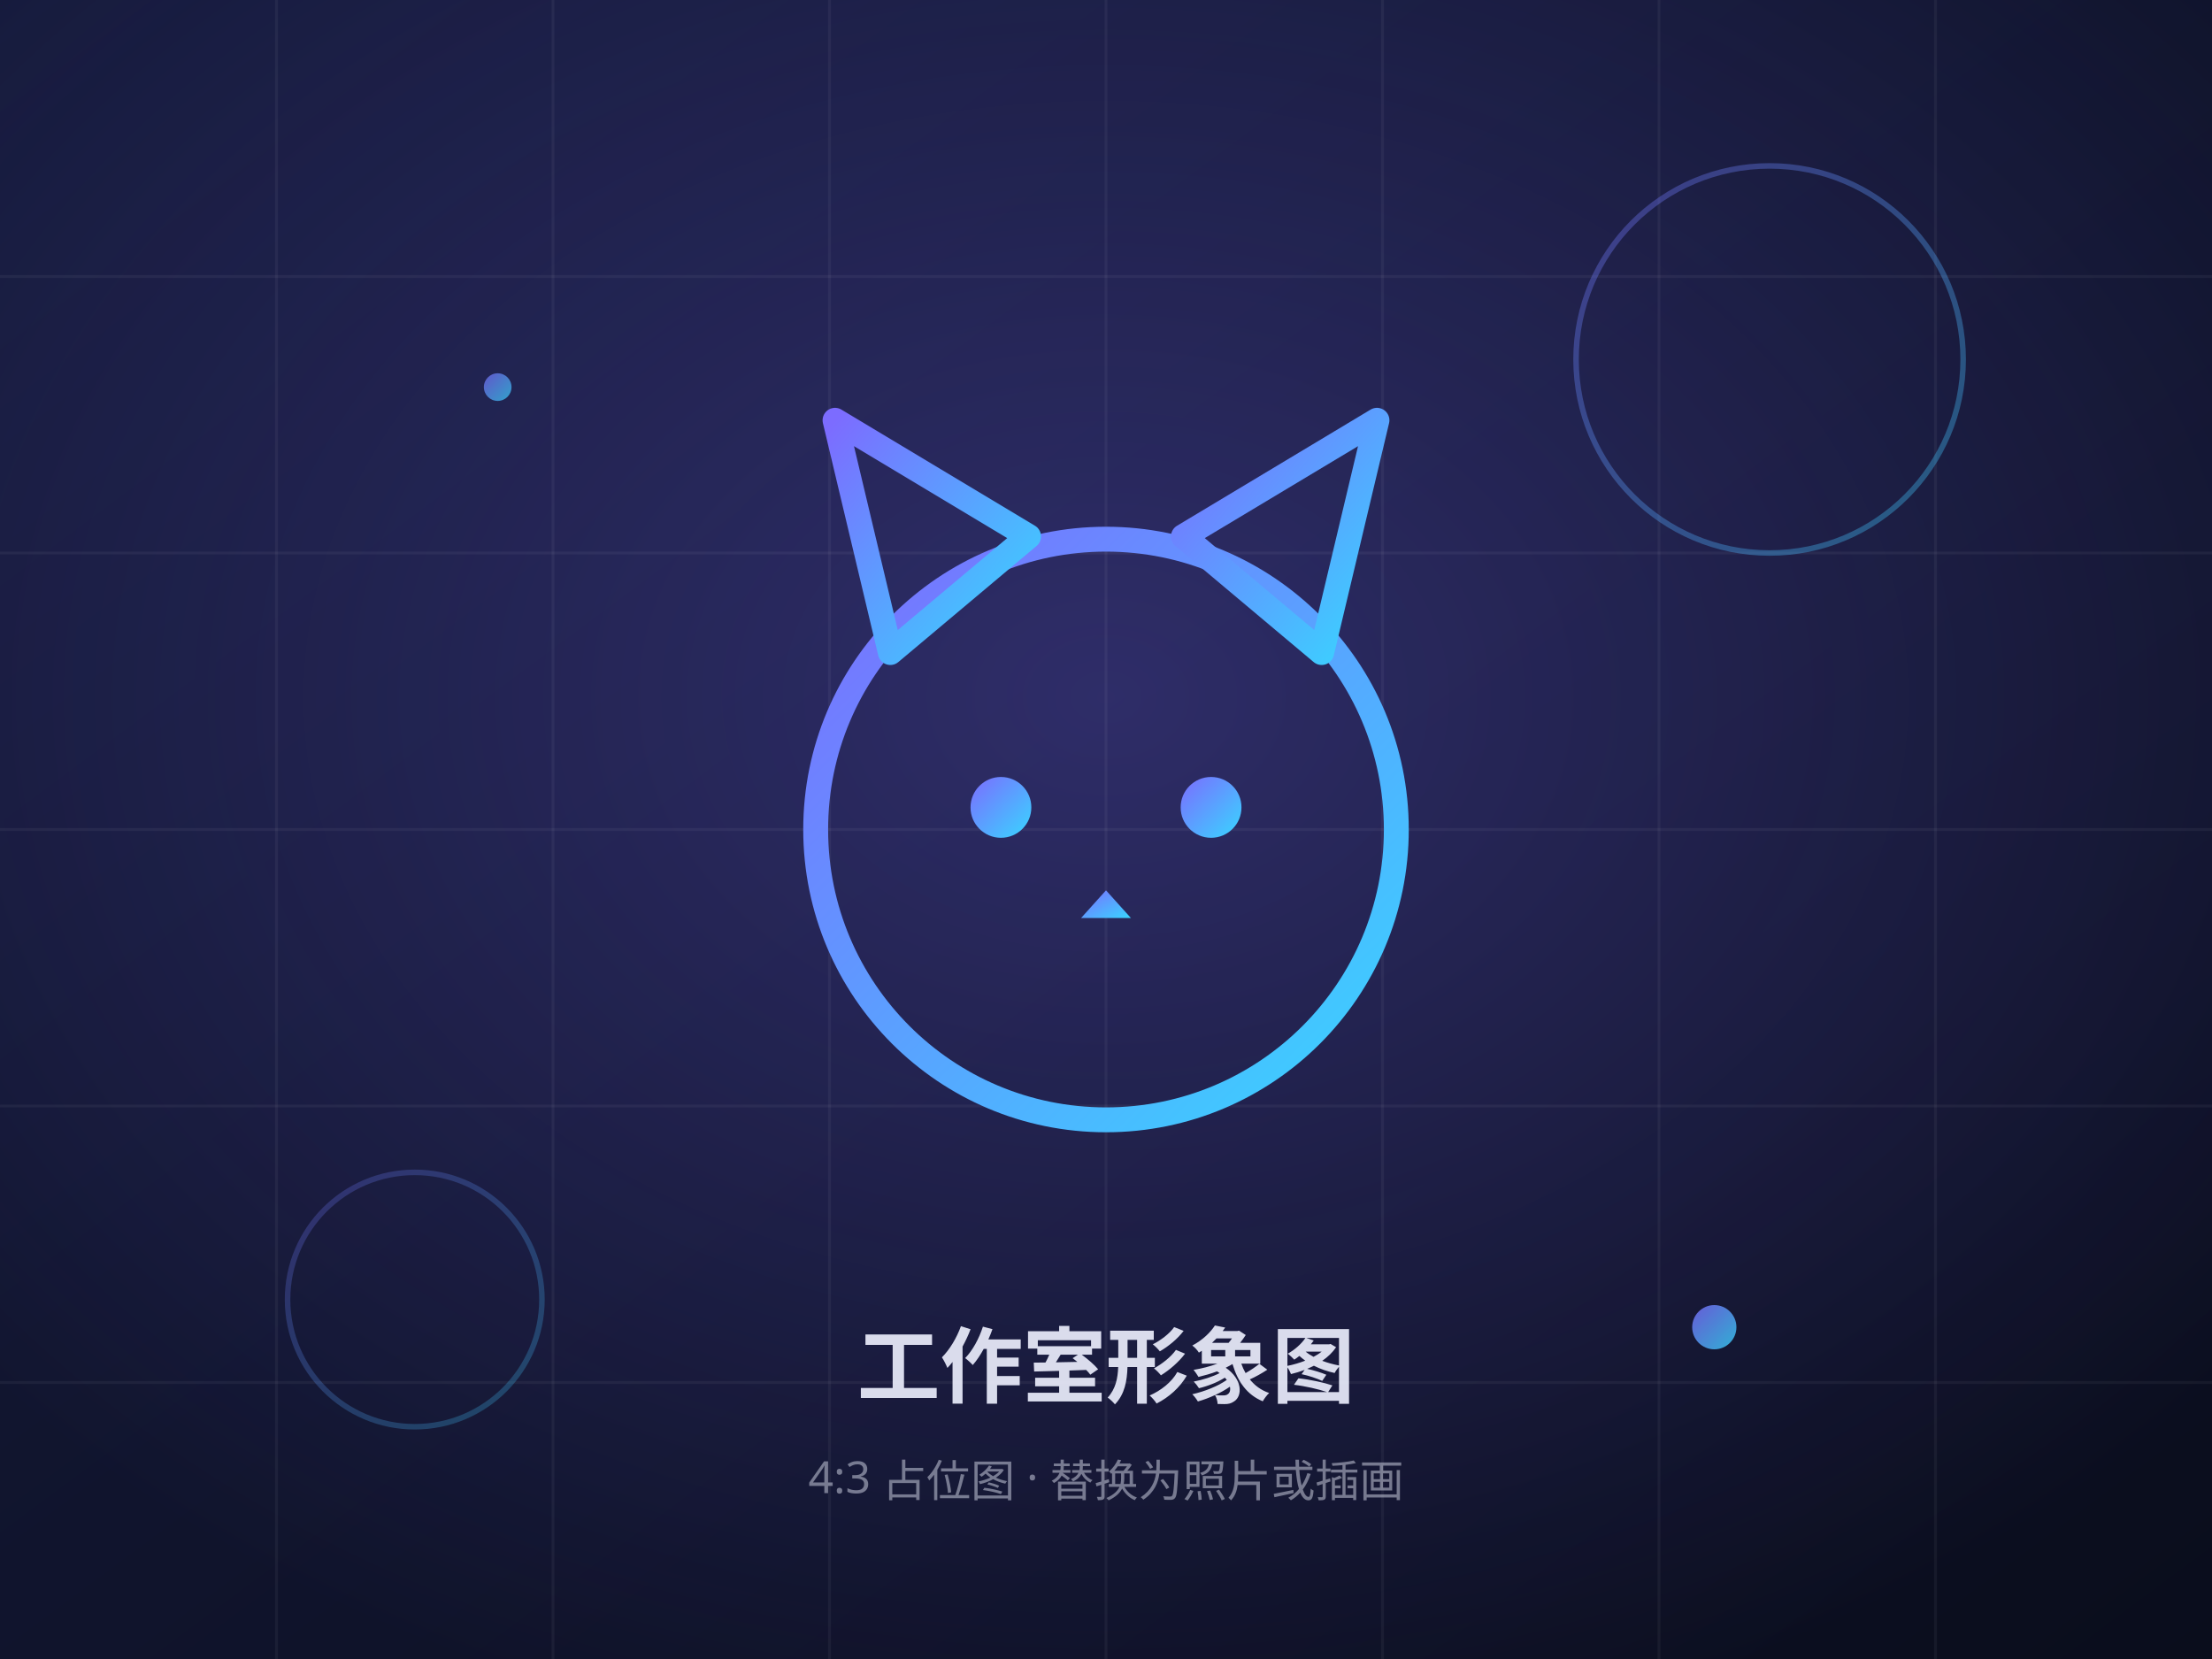
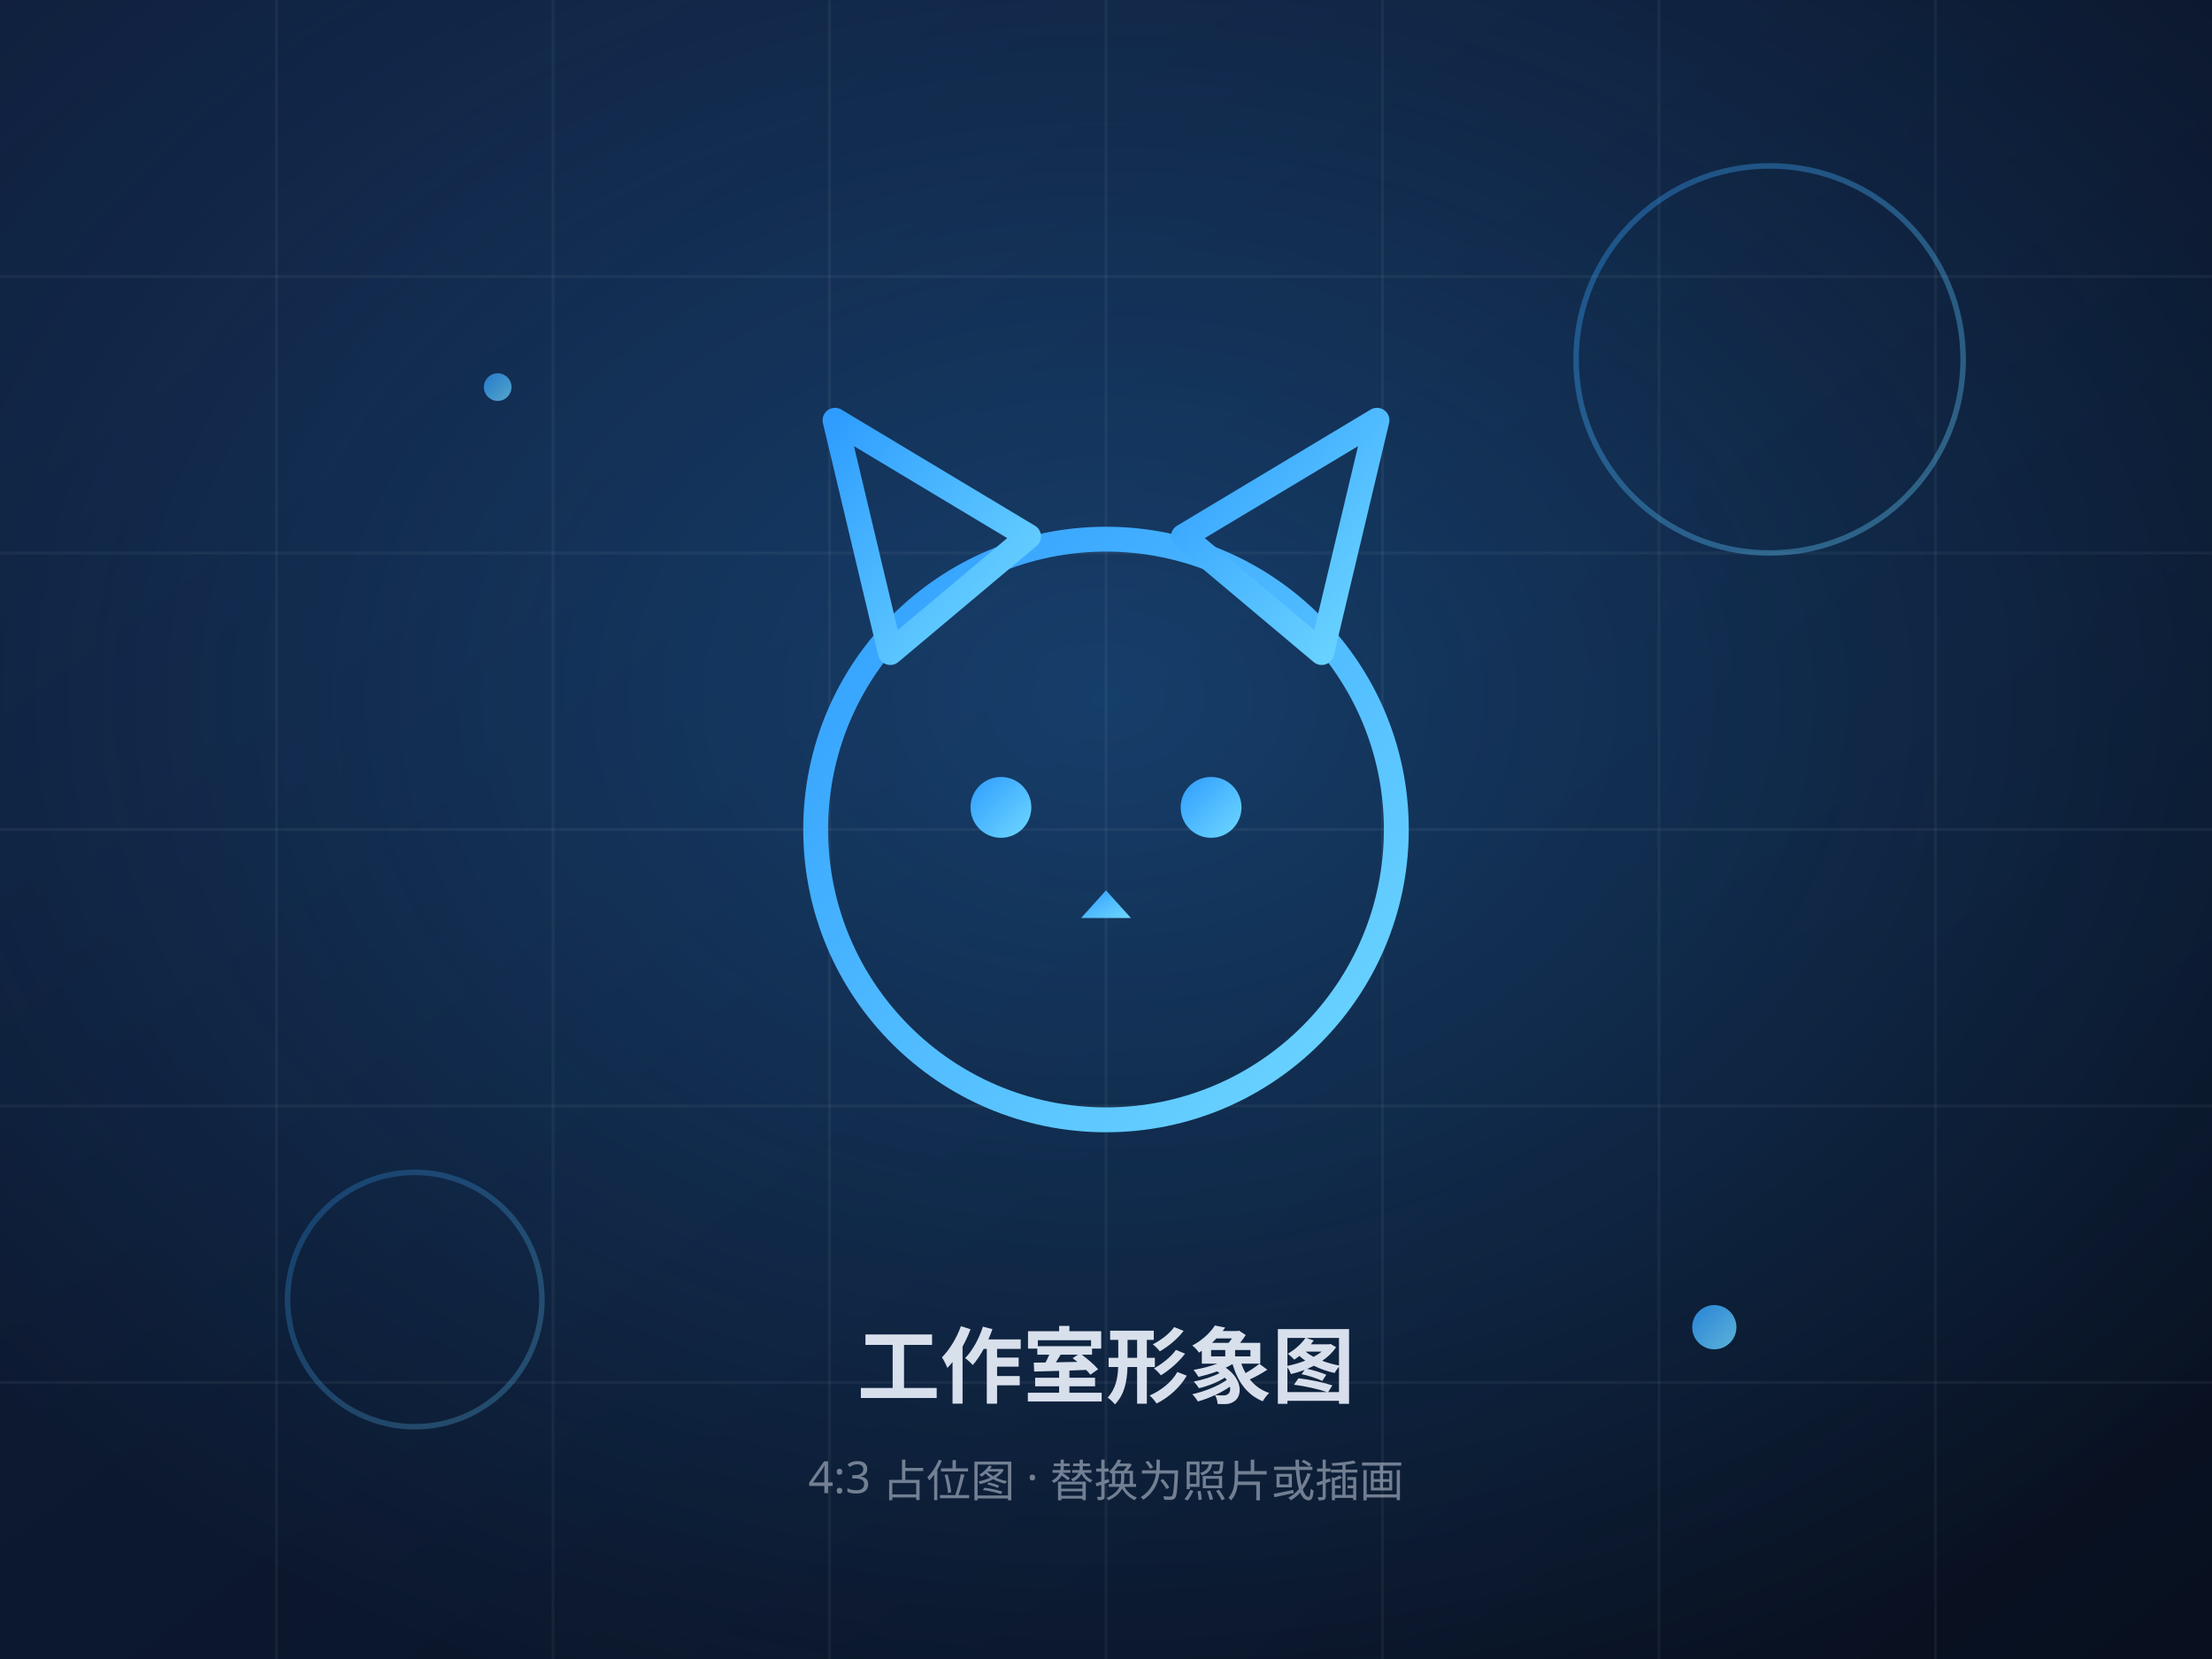
<svg xmlns="http://www.w3.org/2000/svg" viewBox="0 0 800 600">
  <defs>
    <linearGradient id="bg" x1="0" y1="0" x2="1" y2="1">
-       <stop offset="0" stop-color="#161b3d" />
-       <stop offset="1" stop-color="#0a0d1c" />
+       <stop offset="0" stop-color="#10203e" />
+       <stop offset="1" stop-color="#08101f" />
    </linearGradient>
    <linearGradient id="acc" x1="0" y1="0" x2="1" y2="1">
-       <stop offset="0" stop-color="#7c6cff" />
-       <stop offset="1" stop-color="#38d6ff" />
+       <stop offset="0" stop-color="#2f9dff" />
+       <stop offset="1" stop-color="#6fd8ff" />
    </linearGradient>
    <radialGradient id="halo" cx=".5" cy=".42" r=".65">
-       <stop offset="0" stop-color="#7c6cff" stop-opacity=".28" />
-       <stop offset="1" stop-color="#7c6cff" stop-opacity="0" />
+       <stop offset="0" stop-color="#2f9dff" stop-opacity=".28" />
+       <stop offset="1" stop-color="#2f9dff" stop-opacity="0" />
    </radialGradient>
  </defs>
  <rect width="800" height="600" fill="url(#bg)" />
  <rect width="800" height="600" fill="url(#halo)" />
  <g stroke="rgba(255,255,255,.05)" stroke-width="1">
    <path d="M0 100h800M0 200h800M0 300h800M0 400h800M0 500h800" />
    <path d="M100 0v600M200 0v600M300 0v600M400 0v600M500 0v600M600 0v600M700 0v600" />
  </g>
  <circle cx="640" cy="130" r="70" fill="none" stroke="url(#acc)" stroke-opacity=".35" stroke-width="2" />
  <circle cx="150" cy="470" r="46" fill="none" stroke="url(#acc)" stroke-opacity=".25" stroke-width="2" />
  <circle cx="620" cy="480" r="8" fill="url(#acc)" opacity=".8" />
  <circle cx="180" cy="140" r="5" fill="url(#acc)" opacity=".7" />
  <g fill="none" stroke="url(#acc)" stroke-width="9" stroke-linecap="round" stroke-linejoin="round">
    <circle cx="400" cy="300" r="105" />
    <path d="M322 236 302 152l70 42z" />
    <path d="M478 236 498 152l-70 42z" />
  </g>
  <g fill="url(#acc)">
    <circle cx="362" cy="292" r="11" />
    <circle cx="438" cy="292" r="11" />
  </g>
  <path d="M400 322l-9 10h18z" fill="url(#acc)" />
-   <text x="400" y="505" text-anchor="middle" font-family="'PingFang SC','Microsoft YaHei',sans-serif" font-size="30" font-weight="700" fill="#eef1ff" opacity=".9">工作室形象图</text>
-   <text x="400" y="540" text-anchor="middle" font-family="'PingFang SC','Microsoft YaHei',sans-serif" font-size="16" fill="#eef1ff" opacity=".45">4:3 占位图 · 替换为照片或插画</text>
+   <text x="400" y="505" text-anchor="middle" font-family="'PingFang SC','Microsoft YaHei',sans-serif" font-size="30" font-weight="700" fill="#eef4ff" opacity=".9">工作室形象图</text>
+   <text x="400" y="540" text-anchor="middle" font-family="'PingFang SC','Microsoft YaHei',sans-serif" font-size="16" fill="#eef4ff" opacity=".45">4:3 占位图 · 替换为照片或插画</text>
</svg>
